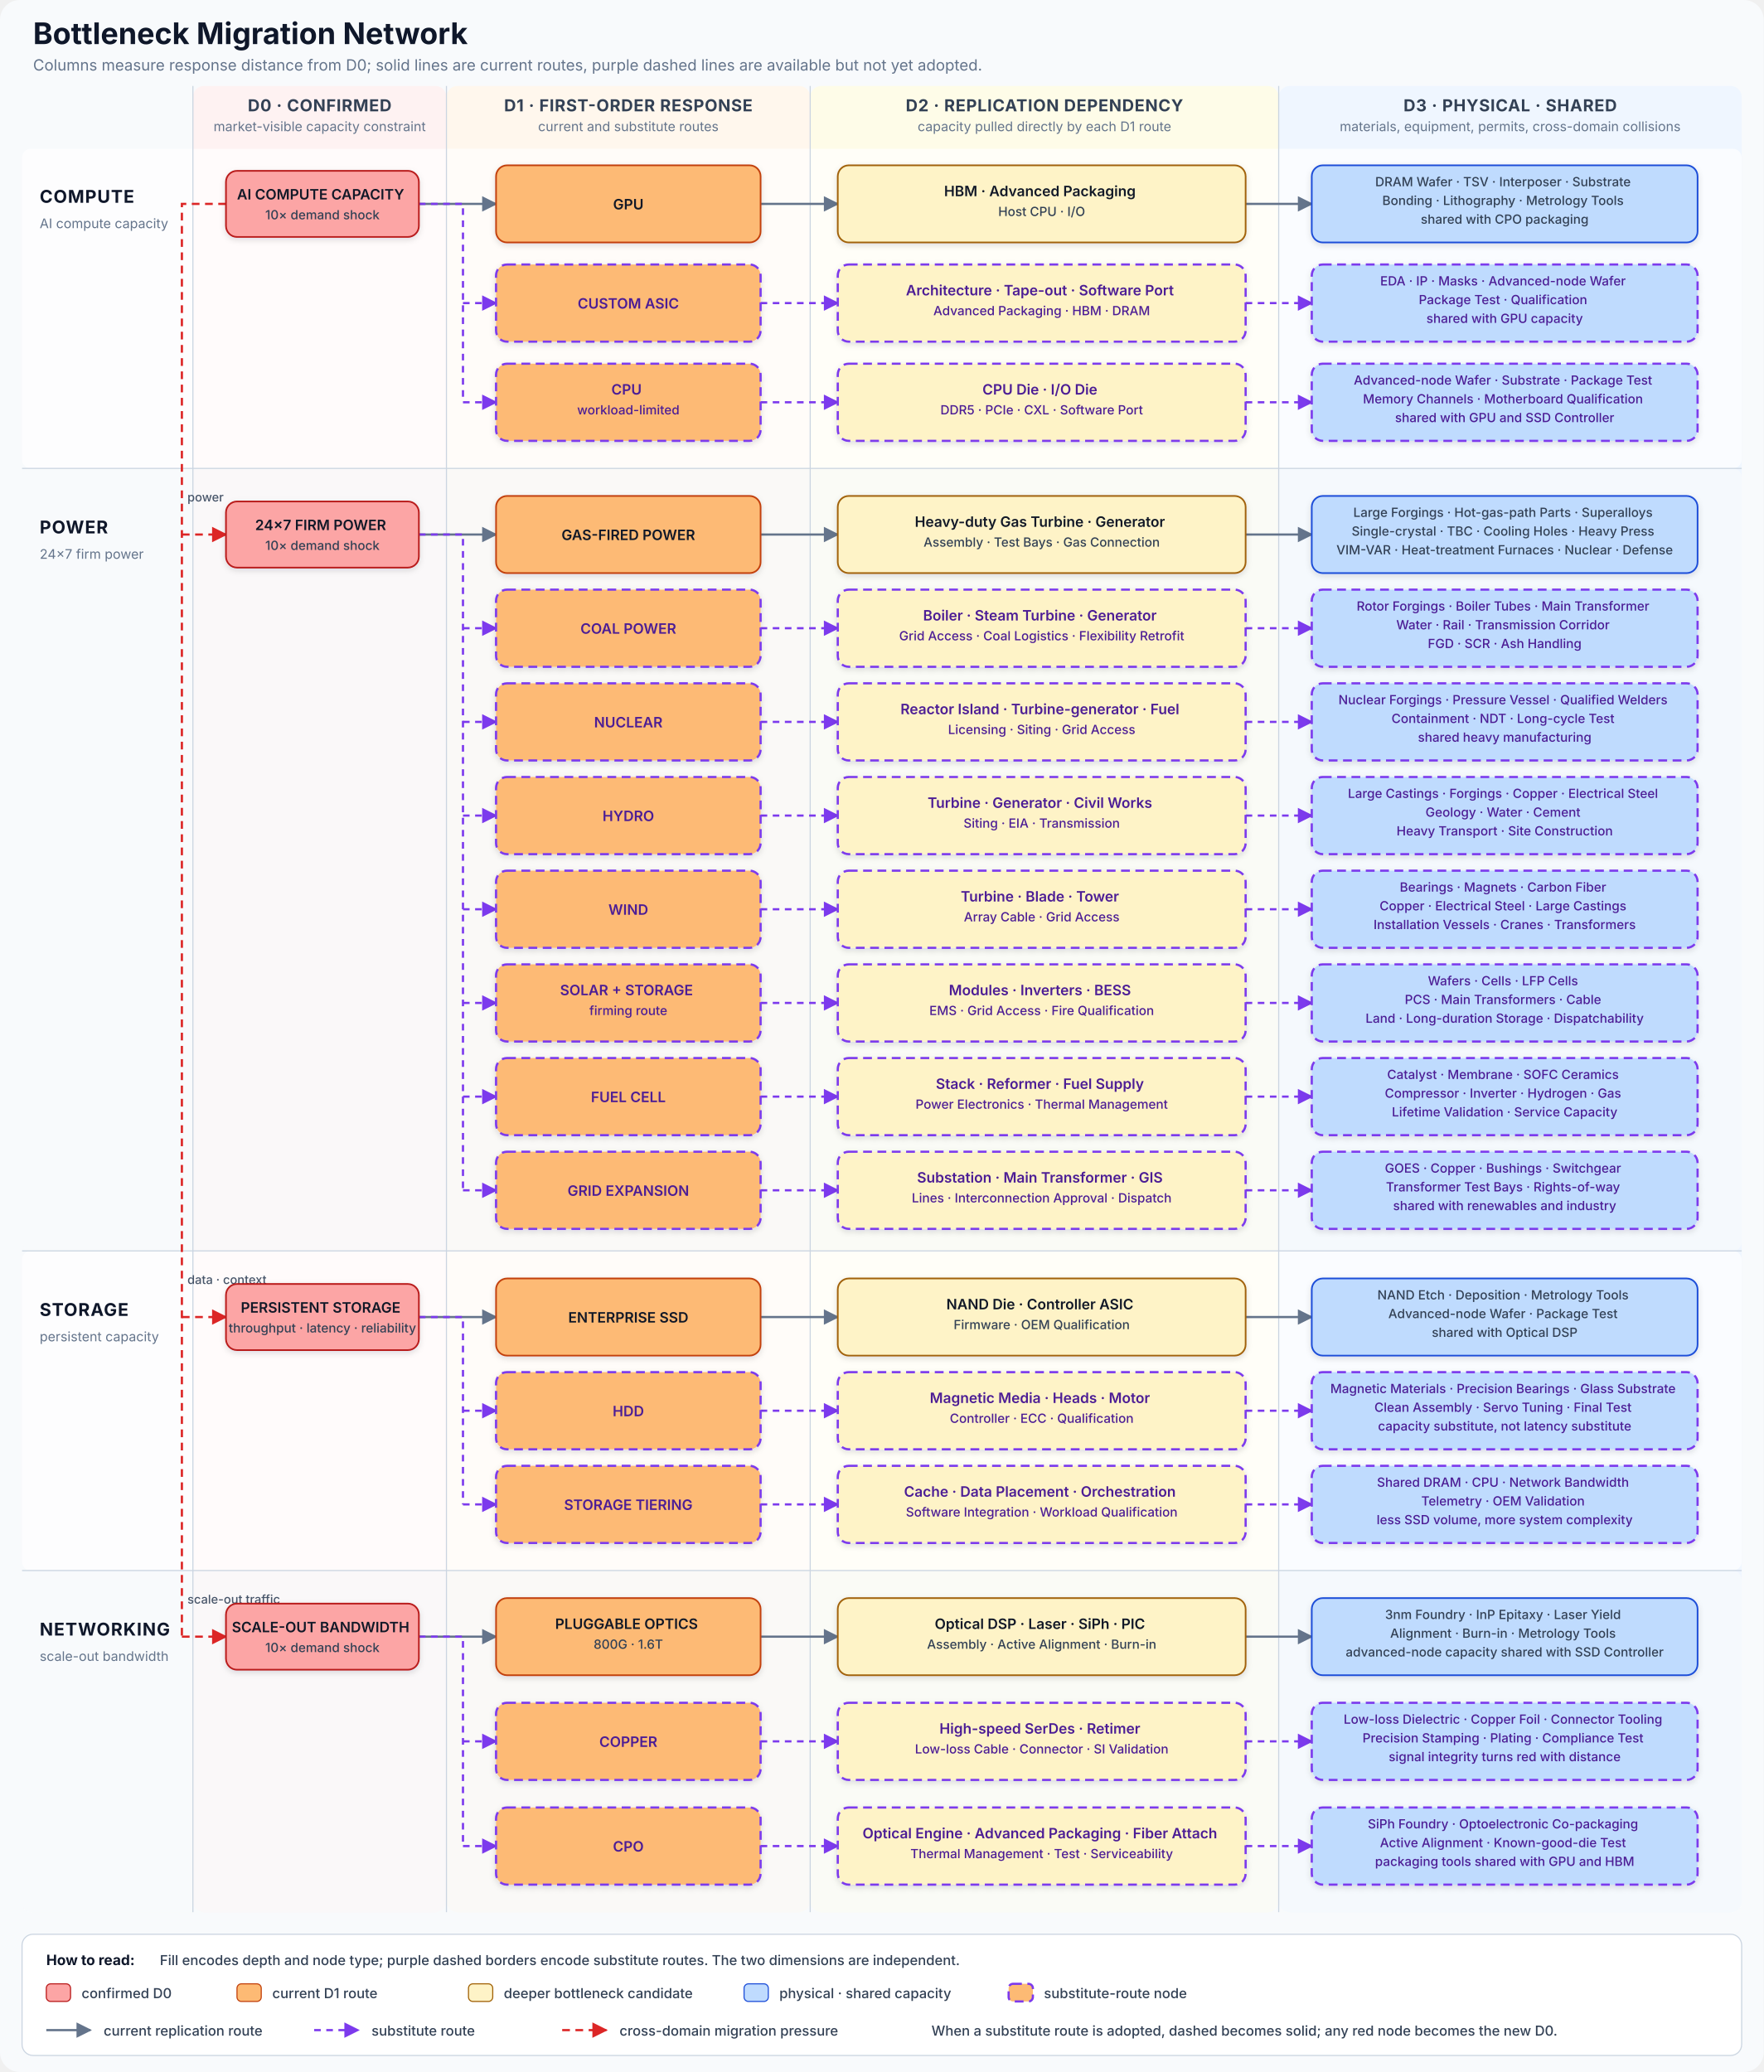
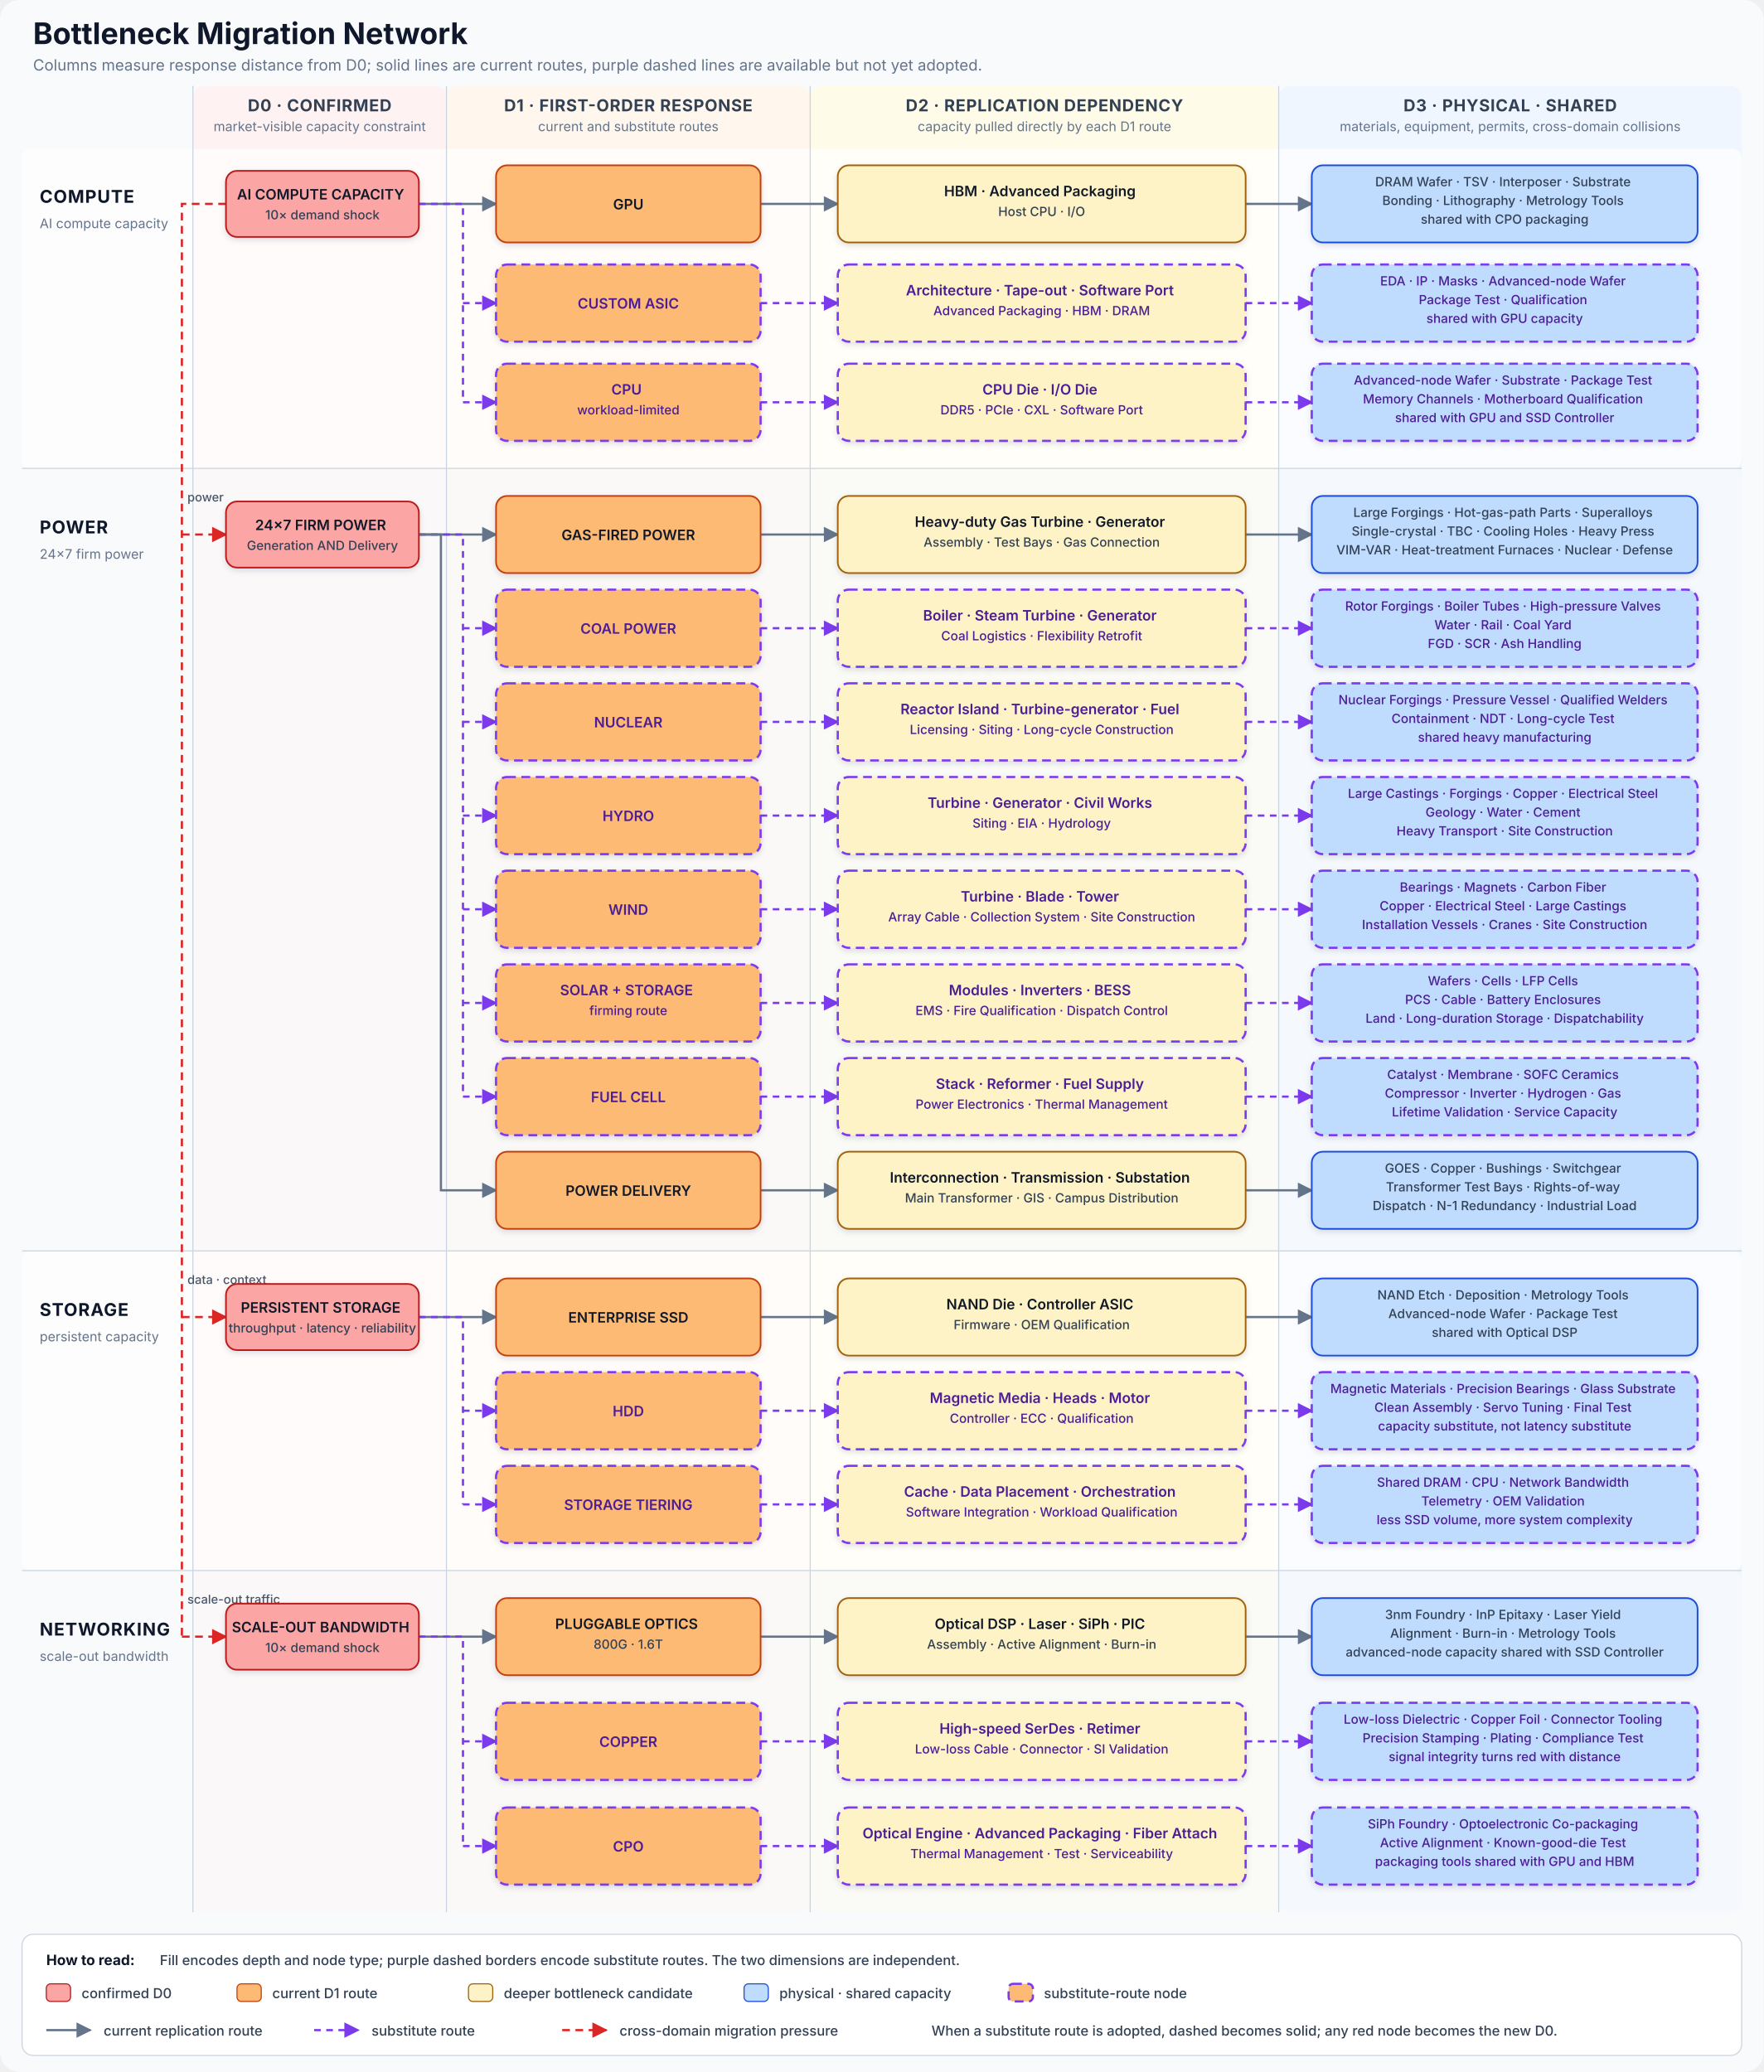
<svg xmlns="http://www.w3.org/2000/svg" width="1600" height="1880" viewBox="0 0 1600 1880" role="img" aria-labelledby="title desc">
  <defs>
    <filter id="shadow" x="-20%" y="-20%" width="140%" height="140%">
      <feDropShadow dx="0" dy="2" stdDeviation="3" flood-color="#0f172a" flood-opacity="0.13" />
    </filter>
    <marker id="arrow" viewBox="0 0 10 10" refX="9" refY="5" markerWidth="7" markerHeight="7" orient="auto-start-reverse">
      <path d="M0 0L10 5L0 10Z" fill="#64748b" />
    </marker>
    <marker id="arrow-purple" viewBox="0 0 10 10" refX="9" refY="5" markerWidth="7" markerHeight="7" orient="auto-start-reverse">
      <path d="M0 0L10 5L0 10Z" fill="#7c3aed" />
    </marker>
    <marker id="arrow-red" viewBox="0 0 10 10" refX="9" refY="5" markerWidth="7" markerHeight="7" orient="auto-start-reverse">
      <path d="M0 0L10 5L0 10Z" fill="#dc2626" />
    </marker>
    <style>
      .canvas { fill: #f8fafc; } .lane-a { fill: #ffffff; } .lane-b { fill: #f8fafc; } .grid { stroke: #cbd5e1; stroke-width: 1; }
      .depth-0 { fill: #fef2f2; } .depth-1 { fill: #fff7ed; } .depth-2 { fill: #fefce8; } .depth-3 { fill: #eff6ff; }
      .title { font: 700 27px -apple-system, BlinkMacSystemFont, "Segoe UI", sans-serif; fill: #0f172a; }
      .subtitle { font: 400 14px -apple-system, BlinkMacSystemFont, "Segoe UI", sans-serif; fill: #64748b; }
      .depth-label { font: 700 15px -apple-system, BlinkMacSystemFont, "Segoe UI", sans-serif; fill: #334155; letter-spacing: .5px; }
      .depth-note { font: 400 12px -apple-system, BlinkMacSystemFont, "Segoe UI", sans-serif; fill: #64748b; }
      .lane-label { font: 700 16px -apple-system, BlinkMacSystemFont, "Segoe UI", sans-serif; fill: #0f172a; letter-spacing: .7px; }
      .lane-note { font: 400 12px -apple-system, BlinkMacSystemFont, "Segoe UI", sans-serif; fill: #64748b; }
      .node { stroke-width: 1.5; rx: 10; filter: url(#shadow); }
      .confirmed { fill: #fca5a5; stroke: #b91c1c; } .direct { fill: #fdba74; stroke: #c2410c; }
      .candidate { fill: #fef3c7; stroke: #a16207; } .shared { fill: #bfdbfe; stroke: #1d4ed8; }
      .alt { stroke: #7c3aed; stroke-width: 2; stroke-dasharray: 8 5; }
      .node-text { font: 600 13px -apple-system, BlinkMacSystemFont, "Segoe UI", sans-serif; fill: #111827; text-anchor: middle; }
      .node-small { font: 500 11.5px -apple-system, BlinkMacSystemFont, "Segoe UI", sans-serif; fill: #334155; text-anchor: middle; }
      .alt-text { fill: #4c1d95; }
      .edge { fill: none; stroke: #64748b; stroke-width: 2; marker-end: url(#arrow); }
      .alt-edge { fill: none; stroke: #7c3aed; stroke-width: 2; stroke-dasharray: 6 5; marker-end: url(#arrow-purple); }
      .alt-trunk { fill: none; stroke: #7c3aed; stroke-width: 2; stroke-dasharray: 6 5; }
      .pressure { fill: none; stroke: #dc2626; stroke-width: 2; stroke-dasharray: 7 5; marker-end: url(#arrow-red); }
      .pressure-trunk { fill: none; stroke: #dc2626; stroke-width: 2; stroke-dasharray: 7 5; }
      .edge-label { font: 500 11px -apple-system, BlinkMacSystemFont, "Segoe UI", sans-serif; fill: #475569; }
      .legend { font: 500 12.5px -apple-system, BlinkMacSystemFont, "Segoe UI", sans-serif; fill: #334155; }
      .legend-strong { font: 700 13px -apple-system, BlinkMacSystemFont, "Segoe UI", sans-serif; fill: #0f172a; }
    </style>
  </defs>
  <rect class="canvas" width="1600" height="1880" rx="18" />
  <text class="title" x="30" y="40">Bottleneck Migration Network</text>
  <text class="subtitle" x="30" y="64">Columns measure response distance from D0; solid lines are current routes, purple dashed lines are available but not yet adopted.</text>
  <rect class="depth-0" x="175" y="78" width="230" height="1657" rx="10" />
  <rect class="depth-1" x="405" y="78" width="330" height="1657" rx="10" />
  <rect class="depth-2" x="735" y="78" width="425" height="1657" rx="10" />
  <rect class="depth-3" x="1160" y="78" width="420" height="1657" rx="10" />
  <text class="depth-label" x="290" y="101" text-anchor="middle">D0 · CONFIRMED</text>
  <text class="depth-note" x="290" y="119" text-anchor="middle">market-visible capacity constraint</text>
  <text class="depth-label" x="570" y="101" text-anchor="middle">D1 · FIRST-ORDER RESPONSE</text>
  <text class="depth-note" x="570" y="119" text-anchor="middle">current and substitute routes</text>
  <text class="depth-label" x="947.5" y="101" text-anchor="middle">D2 · REPLICATION DEPENDENCY</text>
  <text class="depth-note" x="947.5" y="119" text-anchor="middle">capacity pulled directly by each D1 route</text>
  <text class="depth-label" x="1370" y="101" text-anchor="middle">D3 · PHYSICAL · SHARED</text>
  <text class="depth-note" x="1370" y="119" text-anchor="middle">materials, equipment, permits, cross-domain collisions</text>
  <rect class="lane-a" x="20" y="135" width="1560" height="290" rx="8" opacity=".68" />
  <rect class="lane-b" x="20" y="425" width="1560" height="710" rx="8" opacity=".68" />
  <rect class="lane-a" x="20" y="1135" width="1560" height="290" rx="8" opacity=".68" />
  <rect class="lane-b" x="20" y="1425" width="1560" height="310" rx="8" opacity=".68" />
  <line class="grid" x1="20" y1="425" x2="1580" y2="425" />
  <line class="grid" x1="20" y1="1135" x2="1580" y2="1135" />
  <line class="grid" x1="20" y1="1425" x2="1580" y2="1425" />
  <line class="grid" x1="175" y1="78" x2="175" y2="1735" />
  <line class="grid" x1="405" y1="78" x2="405" y2="1735" />
  <line class="grid" x1="735" y1="78" x2="735" y2="1735" />
  <line class="grid" x1="1160" y1="78" x2="1160" y2="1735" />
  <text class="lane-label" x="36" y="184">COMPUTE</text>
  <text class="lane-note" x="36" y="207">AI compute capacity</text>
  <text class="lane-label" x="36" y="484">POWER</text>
  <text class="lane-note" x="36" y="507">24×7 firm power</text>
  <text class="lane-label" x="36" y="1194">STORAGE</text>
  <text class="lane-note" x="36" y="1217">persistent capacity</text>
  <text class="lane-label" x="36" y="1484">NETWORKING</text>
  <text class="lane-note" x="36" y="1507">scale-out bandwidth</text>
  <path class="pressure-trunk" d="M205 185H165V1485" />
  <path class="pressure" d="M165 485H205" />
  <path class="pressure" d="M165 1195H205" />
  <path class="pressure" d="M165 1485H205" />
  <text class="edge-label" x="170" y="455">power</text>
  <text class="edge-label" x="170" y="1165">data · context</text>
  <text class="edge-label" x="170" y="1455">scale-out traffic</text>
  <path class="edge" d="M380 185H450" />
  <path class="alt-trunk" d="M380 185H420V365" />
  <path class="alt-edge" d="M420 275H450" />
  <path class="alt-edge" d="M420 365H450" />
  <path class="edge" d="M690 185H760" />
  <path class="edge" d="M1130 185H1190" />
  <path class="alt-edge" d="M690 275H760" />
  <path class="alt-edge" d="M1130 275H1190" />
  <path class="alt-edge" d="M690 365H760" />
  <path class="alt-edge" d="M1130 365H1190" />
  <rect class="node confirmed" x="205" y="155" width="175" height="60" />
  <text class="node-text" x="292.5" y="181">
    <tspan x="292.5">AI COMPUTE CAPACITY</tspan>
    <tspan class="node-small" x="292.5" dy="18">10× demand shock</tspan>
  </text>
  <rect class="node direct" x="450" y="150" width="240" height="70" />
  <text class="node-text" x="570" y="190">GPU</text>
  <rect class="node candidate" x="760" y="150" width="370" height="70" />
  <text class="node-text" x="945" y="178">
    <tspan x="945">HBM · Advanced Packaging</tspan>
    <tspan class="node-small" x="945" dy="18">Host CPU · I/O</tspan>
  </text>
  <rect class="node shared" x="1190" y="150" width="350" height="70" />
  <text class="node-small" x="1365" y="169">
    <tspan x="1365">DRAM Wafer · TSV · Interposer · Substrate</tspan>
    <tspan x="1365" dy="17">Bonding · Lithography · Metrology Tools</tspan>
    <tspan x="1365" dy="17">shared with CPO packaging</tspan>
  </text>
  <rect class="node direct alt" x="450" y="240" width="240" height="70" />
  <text class="node-text alt-text" x="570" y="280">CUSTOM ASIC</text>
  <rect class="node candidate alt" x="760" y="240" width="370" height="70" />
  <text class="node-text alt-text" x="945" y="268">
    <tspan x="945">Architecture · Tape-out · Software Port</tspan>
    <tspan class="node-small alt-text" x="945" dy="18">Advanced Packaging · HBM · DRAM</tspan>
  </text>
  <rect class="node shared alt" x="1190" y="240" width="350" height="70" />
  <text class="node-small alt-text" x="1365" y="259">
    <tspan x="1365">EDA · IP · Masks · Advanced-node Wafer</tspan>
    <tspan x="1365" dy="17">Package Test · Qualification</tspan>
    <tspan x="1365" dy="17">shared with GPU capacity</tspan>
  </text>
  <rect class="node direct alt" x="450" y="330" width="240" height="70" />
  <text class="node-text alt-text" x="570" y="358">
    <tspan x="570">CPU</tspan>
    <tspan class="node-small alt-text" x="570" dy="18">workload-limited</tspan>
  </text>
  <rect class="node candidate alt" x="760" y="330" width="370" height="70" />
  <text class="node-text alt-text" x="945" y="358">
    <tspan x="945">CPU Die · I/O Die</tspan>
    <tspan class="node-small alt-text" x="945" dy="18">DDR5 · PCIe · CXL · Software Port</tspan>
  </text>
  <rect class="node shared alt" x="1190" y="330" width="350" height="70" />
  <text class="node-small alt-text" x="1365" y="349">
    <tspan x="1365">Advanced-node Wafer · Substrate · Package Test</tspan>
    <tspan x="1365" dy="17">Memory Channels · Motherboard Qualification</tspan>
    <tspan x="1365" dy="17">shared with GPU and SSD Controller</tspan>
  </text>
  <path class="edge" d="M380 485H450" />
-   <path class="alt-trunk" d="M380 485H420V1080" />
+   <path class="alt-trunk" d="M380 485H420V995" />
  <path class="alt-edge" d="M420 570H450" />
  <path class="alt-edge" d="M420 655H450" />
  <path class="alt-edge" d="M420 740H450" />
  <path class="alt-edge" d="M420 825H450" />
  <path class="alt-edge" d="M420 910H450" />
  <path class="alt-edge" d="M420 995H450" />
-   <path class="alt-edge" d="M420 1080H450" />
+   <path class="edge" d="M380 485H400V1080H450" />
  <path class="edge" d="M690 485H760" />
  <path class="edge" d="M1130 485H1190" />
  <path class="alt-edge" d="M690 570H760" />
  <path class="alt-edge" d="M1130 570H1190" />
  <path class="alt-edge" d="M690 655H760" />
  <path class="alt-edge" d="M1130 655H1190" />
  <path class="alt-edge" d="M690 740H760" />
  <path class="alt-edge" d="M1130 740H1190" />
  <path class="alt-edge" d="M690 825H760" />
  <path class="alt-edge" d="M1130 825H1190" />
  <path class="alt-edge" d="M690 910H760" />
  <path class="alt-edge" d="M1130 910H1190" />
  <path class="alt-edge" d="M690 995H760" />
  <path class="alt-edge" d="M1130 995H1190" />
-   <path class="alt-edge" d="M690 1080H760" />
-   <path class="alt-edge" d="M1130 1080H1190" />
+   <path class="edge" d="M690 1080H760" />
+   <path class="edge" d="M1130 1080H1190" />
  <rect class="node confirmed" x="205" y="455" width="175" height="60" />
  <text class="node-text" x="292.5" y="481">
    <tspan x="292.5">24×7 FIRM POWER</tspan>
-     <tspan class="node-small" x="292.5" dy="18">10× demand shock</tspan>
+     <tspan class="node-small" x="292.5" dy="18">Generation AND Delivery</tspan>
  </text>
  <rect class="node direct" x="450" y="450" width="240" height="70" />
  <text class="node-text" x="570" y="490">GAS-FIRED POWER</text>
  <rect class="node candidate" x="760" y="450" width="370" height="70" />
  <text class="node-text" x="945" y="478">
    <tspan x="945">Heavy-duty Gas Turbine · Generator</tspan>
    <tspan class="node-small" x="945" dy="18">Assembly · Test Bays · Gas Connection</tspan>
  </text>
  <rect class="node shared" x="1190" y="450" width="350" height="70" />
  <text class="node-small" x="1365" y="469">
    <tspan x="1365">Large Forgings · Hot-gas-path Parts · Superalloys</tspan>
    <tspan x="1365" dy="17">Single-crystal · TBC · Cooling Holes · Heavy Press</tspan>
    <tspan x="1365" dy="17">VIM-VAR · Heat-treatment Furnaces · Nuclear · Defense</tspan>
  </text>
  <rect class="node direct alt" x="450" y="535" width="240" height="70" />
  <text class="node-text alt-text" x="570" y="575">COAL POWER</text>
  <rect class="node candidate alt" x="760" y="535" width="370" height="70" />
  <text class="node-text alt-text" x="945" y="563">
    <tspan x="945">Boiler · Steam Turbine · Generator</tspan>
-     <tspan class="node-small alt-text" x="945" dy="18">Grid Access · Coal Logistics · Flexibility Retrofit</tspan>
+     <tspan class="node-small alt-text" x="945" dy="18">Coal Logistics · Flexibility Retrofit</tspan>
  </text>
  <rect class="node shared alt" x="1190" y="535" width="350" height="70" />
  <text class="node-small alt-text" x="1365" y="554">
-     <tspan x="1365">Rotor Forgings · Boiler Tubes · Main Transformer</tspan>
-     <tspan x="1365" dy="17">Water · Rail · Transmission Corridor</tspan>
+     <tspan x="1365">Rotor Forgings · Boiler Tubes · High-pressure Valves</tspan>
+     <tspan x="1365" dy="17">Water · Rail · Coal Yard</tspan>
    <tspan x="1365" dy="17">FGD · SCR · Ash Handling</tspan>
  </text>
  <rect class="node direct alt" x="450" y="620" width="240" height="70" />
  <text class="node-text alt-text" x="570" y="660">NUCLEAR</text>
  <rect class="node candidate alt" x="760" y="620" width="370" height="70" />
  <text class="node-text alt-text" x="945" y="648">
    <tspan x="945">Reactor Island · Turbine-generator · Fuel</tspan>
-     <tspan class="node-small alt-text" x="945" dy="18">Licensing · Siting · Grid Access</tspan>
+     <tspan class="node-small alt-text" x="945" dy="18">Licensing · Siting · Long-cycle Construction</tspan>
  </text>
  <rect class="node shared alt" x="1190" y="620" width="350" height="70" />
  <text class="node-small alt-text" x="1365" y="639">
    <tspan x="1365">Nuclear Forgings · Pressure Vessel · Qualified Welders</tspan>
    <tspan x="1365" dy="17">Containment · NDT · Long-cycle Test</tspan>
    <tspan x="1365" dy="17">shared heavy manufacturing</tspan>
  </text>
  <rect class="node direct alt" x="450" y="705" width="240" height="70" />
  <text class="node-text alt-text" x="570" y="745">HYDRO</text>
  <rect class="node candidate alt" x="760" y="705" width="370" height="70" />
  <text class="node-text alt-text" x="945" y="733">
    <tspan x="945">Turbine · Generator · Civil Works</tspan>
-     <tspan class="node-small alt-text" x="945" dy="18">Siting · EIA · Transmission</tspan>
+     <tspan class="node-small alt-text" x="945" dy="18">Siting · EIA · Hydrology</tspan>
  </text>
  <rect class="node shared alt" x="1190" y="705" width="350" height="70" />
  <text class="node-small alt-text" x="1365" y="724">
    <tspan x="1365">Large Castings · Forgings · Copper · Electrical Steel</tspan>
    <tspan x="1365" dy="17">Geology · Water · Cement</tspan>
    <tspan x="1365" dy="17">Heavy Transport · Site Construction</tspan>
  </text>
  <rect class="node direct alt" x="450" y="790" width="240" height="70" />
  <text class="node-text alt-text" x="570" y="830">WIND</text>
  <rect class="node candidate alt" x="760" y="790" width="370" height="70" />
  <text class="node-text alt-text" x="945" y="818">
    <tspan x="945">Turbine · Blade · Tower</tspan>
-     <tspan class="node-small alt-text" x="945" dy="18">Array Cable · Grid Access</tspan>
+     <tspan class="node-small alt-text" x="945" dy="18">Array Cable · Collection System · Site Construction</tspan>
  </text>
  <rect class="node shared alt" x="1190" y="790" width="350" height="70" />
  <text class="node-small alt-text" x="1365" y="809">
    <tspan x="1365">Bearings · Magnets · Carbon Fiber</tspan>
    <tspan x="1365" dy="17">Copper · Electrical Steel · Large Castings</tspan>
-     <tspan x="1365" dy="17">Installation Vessels · Cranes · Transformers</tspan>
+     <tspan x="1365" dy="17">Installation Vessels · Cranes · Site Construction</tspan>
  </text>
  <rect class="node direct alt" x="450" y="875" width="240" height="70" />
  <text class="node-text alt-text" x="570" y="903">
    <tspan x="570">SOLAR + STORAGE</tspan>
    <tspan class="node-small alt-text" x="570" dy="18">firming route</tspan>
  </text>
  <rect class="node candidate alt" x="760" y="875" width="370" height="70" />
  <text class="node-text alt-text" x="945" y="903">
    <tspan x="945">Modules · Inverters · BESS</tspan>
-     <tspan class="node-small alt-text" x="945" dy="18">EMS · Grid Access · Fire Qualification</tspan>
+     <tspan class="node-small alt-text" x="945" dy="18">EMS · Fire Qualification · Dispatch Control</tspan>
  </text>
  <rect class="node shared alt" x="1190" y="875" width="350" height="70" />
  <text class="node-small alt-text" x="1365" y="894">
    <tspan x="1365">Wafers · Cells · LFP Cells</tspan>
-     <tspan x="1365" dy="17">PCS · Main Transformers · Cable</tspan>
+     <tspan x="1365" dy="17">PCS · Cable · Battery Enclosures</tspan>
    <tspan x="1365" dy="17">Land · Long-duration Storage · Dispatchability</tspan>
  </text>
  <rect class="node direct alt" x="450" y="960" width="240" height="70" />
  <text class="node-text alt-text" x="570" y="1000">FUEL CELL</text>
  <rect class="node candidate alt" x="760" y="960" width="370" height="70" />
  <text class="node-text alt-text" x="945" y="988">
    <tspan x="945">Stack · Reformer · Fuel Supply</tspan>
    <tspan class="node-small alt-text" x="945" dy="18">Power Electronics · Thermal Management</tspan>
  </text>
  <rect class="node shared alt" x="1190" y="960" width="350" height="70" />
  <text class="node-small alt-text" x="1365" y="979">
    <tspan x="1365">Catalyst · Membrane · SOFC Ceramics</tspan>
    <tspan x="1365" dy="17">Compressor · Inverter · Hydrogen · Gas</tspan>
    <tspan x="1365" dy="17">Lifetime Validation · Service Capacity</tspan>
  </text>
-   <rect class="node direct alt" x="450" y="1045" width="240" height="70" />
-   <text class="node-text alt-text" x="570" y="1085">GRID EXPANSION</text>
-   <rect class="node candidate alt" x="760" y="1045" width="370" height="70" />
-   <text class="node-text alt-text" x="945" y="1073">
-     <tspan x="945">Substation · Main Transformer · GIS</tspan>
-     <tspan class="node-small alt-text" x="945" dy="18">Lines · Interconnection Approval · Dispatch</tspan>
-   </text>
-   <rect class="node shared alt" x="1190" y="1045" width="350" height="70" />
-   <text class="node-small alt-text" x="1365" y="1064">
+   <rect class="node direct" x="450" y="1045" width="240" height="70" />
+   <text class="node-text" x="570" y="1085">POWER DELIVERY</text>
+   <rect class="node candidate" x="760" y="1045" width="370" height="70" />
+   <text class="node-text" x="945" y="1073">
+     <tspan x="945">Interconnection · Transmission · Substation</tspan>
+     <tspan class="node-small" x="945" dy="18">Main Transformer · GIS · Campus Distribution</tspan>
+   </text>
+   <rect class="node shared" x="1190" y="1045" width="350" height="70" />
+   <text class="node-small" x="1365" y="1064">
    <tspan x="1365">GOES · Copper · Bushings · Switchgear</tspan>
    <tspan x="1365" dy="17">Transformer Test Bays · Rights-of-way</tspan>
-     <tspan x="1365" dy="17">shared with renewables and industry</tspan>
+     <tspan x="1365" dy="17">Dispatch · N-1 Redundancy · Industrial Load</tspan>
  </text>
  <path class="edge" d="M380 1195H450" />
  <path class="alt-trunk" d="M380 1195H420V1365" />
  <path class="alt-edge" d="M420 1280H450" />
  <path class="alt-edge" d="M420 1365H450" />
  <path class="edge" d="M690 1195H760" />
  <path class="edge" d="M1130 1195H1190" />
  <path class="alt-edge" d="M690 1280H760" />
  <path class="alt-edge" d="M1130 1280H1190" />
  <path class="alt-edge" d="M690 1365H760" />
  <path class="alt-edge" d="M1130 1365H1190" />
  <rect class="node confirmed" x="205" y="1165" width="175" height="60" />
  <text class="node-text" x="292.5" y="1191">
    <tspan x="292.5">PERSISTENT STORAGE</tspan>
    <tspan class="node-small" x="292.5" dy="18">throughput · latency · reliability</tspan>
  </text>
  <rect class="node direct" x="450" y="1160" width="240" height="70" />
  <text class="node-text" x="570" y="1200">ENTERPRISE SSD</text>
  <rect class="node candidate" x="760" y="1160" width="370" height="70" />
  <text class="node-text" x="945" y="1188">
    <tspan x="945">NAND Die · Controller ASIC</tspan>
    <tspan class="node-small" x="945" dy="18">Firmware · OEM Qualification</tspan>
  </text>
  <rect class="node shared" x="1190" y="1160" width="350" height="70" />
  <text class="node-small" x="1365" y="1179">
    <tspan x="1365">NAND Etch · Deposition · Metrology Tools</tspan>
    <tspan x="1365" dy="17">Advanced-node Wafer · Package Test</tspan>
    <tspan x="1365" dy="17">shared with Optical DSP</tspan>
  </text>
  <rect class="node direct alt" x="450" y="1245" width="240" height="70" />
  <text class="node-text alt-text" x="570" y="1285">HDD</text>
  <rect class="node candidate alt" x="760" y="1245" width="370" height="70" />
  <text class="node-text alt-text" x="945" y="1273">
    <tspan x="945">Magnetic Media · Heads · Motor</tspan>
    <tspan class="node-small alt-text" x="945" dy="18">Controller · ECC · Qualification</tspan>
  </text>
  <rect class="node shared alt" x="1190" y="1245" width="350" height="70" />
  <text class="node-small alt-text" x="1365" y="1264">
    <tspan x="1365">Magnetic Materials · Precision Bearings · Glass Substrate</tspan>
    <tspan x="1365" dy="17">Clean Assembly · Servo Tuning · Final Test</tspan>
    <tspan x="1365" dy="17">capacity substitute, not latency substitute</tspan>
  </text>
  <rect class="node direct alt" x="450" y="1330" width="240" height="70" />
  <text class="node-text alt-text" x="570" y="1370">STORAGE TIERING</text>
  <rect class="node candidate alt" x="760" y="1330" width="370" height="70" />
  <text class="node-text alt-text" x="945" y="1358">
    <tspan x="945">Cache · Data Placement · Orchestration</tspan>
    <tspan class="node-small alt-text" x="945" dy="18">Software Integration · Workload Qualification</tspan>
  </text>
  <rect class="node shared alt" x="1190" y="1330" width="350" height="70" />
  <text class="node-small alt-text" x="1365" y="1349">
    <tspan x="1365">Shared DRAM · CPU · Network Bandwidth</tspan>
    <tspan x="1365" dy="17">Telemetry · OEM Validation</tspan>
    <tspan x="1365" dy="17">less SSD volume, more system complexity</tspan>
  </text>
  <path class="edge" d="M380 1485H450" />
  <path class="alt-trunk" d="M380 1485H420V1675" />
  <path class="alt-edge" d="M420 1580H450" />
  <path class="alt-edge" d="M420 1675H450" />
  <path class="edge" d="M690 1485H760" />
  <path class="edge" d="M1130 1485H1190" />
  <path class="alt-edge" d="M690 1580H760" />
  <path class="alt-edge" d="M1130 1580H1190" />
  <path class="alt-edge" d="M690 1675H760" />
  <path class="alt-edge" d="M1130 1675H1190" />
  <rect class="node confirmed" x="205" y="1455" width="175" height="60" />
  <text class="node-text" x="292.5" y="1481">
    <tspan x="292.5">SCALE-OUT BANDWIDTH</tspan>
    <tspan class="node-small" x="292.5" dy="18">10× demand shock</tspan>
  </text>
  <rect class="node direct" x="450" y="1450" width="240" height="70" />
  <text class="node-text" x="570" y="1478">
    <tspan x="570">PLUGGABLE OPTICS</tspan>
    <tspan class="node-small" x="570" dy="18">800G · 1.6T</tspan>
  </text>
  <rect class="node candidate" x="760" y="1450" width="370" height="70" />
  <text class="node-text" x="945" y="1478">
    <tspan x="945">Optical DSP · Laser · SiPh · PIC</tspan>
    <tspan class="node-small" x="945" dy="18">Assembly · Active Alignment · Burn-in</tspan>
  </text>
  <rect class="node shared" x="1190" y="1450" width="350" height="70" />
  <text class="node-small" x="1365" y="1469">
    <tspan x="1365">3nm Foundry · InP Epitaxy · Laser Yield</tspan>
    <tspan x="1365" dy="17">Alignment · Burn-in · Metrology Tools</tspan>
    <tspan x="1365" dy="17">advanced-node capacity shared with SSD Controller</tspan>
  </text>
  <rect class="node direct alt" x="450" y="1545" width="240" height="70" />
  <text class="node-text alt-text" x="570" y="1585">COPPER</text>
  <rect class="node candidate alt" x="760" y="1545" width="370" height="70" />
  <text class="node-text alt-text" x="945" y="1573">
    <tspan x="945">High-speed SerDes · Retimer</tspan>
    <tspan class="node-small alt-text" x="945" dy="18">Low-loss Cable · Connector · SI Validation</tspan>
  </text>
  <rect class="node shared alt" x="1190" y="1545" width="350" height="70" />
  <text class="node-small alt-text" x="1365" y="1564">
    <tspan x="1365">Low-loss Dielectric · Copper Foil · Connector Tooling</tspan>
    <tspan x="1365" dy="17">Precision Stamping · Plating · Compliance Test</tspan>
    <tspan x="1365" dy="17">signal integrity turns red with distance</tspan>
  </text>
  <rect class="node direct alt" x="450" y="1640" width="240" height="70" />
  <text class="node-text alt-text" x="570" y="1680">CPO</text>
  <rect class="node candidate alt" x="760" y="1640" width="370" height="70" />
  <text class="node-text alt-text" x="945" y="1668">
    <tspan x="945">Optical Engine · Advanced Packaging · Fiber Attach</tspan>
    <tspan class="node-small alt-text" x="945" dy="18">Thermal Management · Test · Serviceability</tspan>
  </text>
  <rect class="node shared alt" x="1190" y="1640" width="350" height="70" />
  <text class="node-small alt-text" x="1365" y="1659">
    <tspan x="1365">SiPh Foundry · Optoelectronic Co-packaging</tspan>
    <tspan x="1365" dy="17">Active Alignment · Known-good-die Test</tspan>
    <tspan x="1365" dy="17">packaging tools shared with GPU and HBM</tspan>
  </text>
  <rect x="20" y="1755" width="1560" height="110" rx="10" fill="#ffffff" stroke="#cbd5e1" />
  <text class="legend-strong" x="42" y="1783">How to read:</text>
  <text class="legend" x="145" y="1783">Fill encodes depth and node type; purple dashed borders encode substitute routes. The two dimensions are independent.</text>
  <rect x="42" y="1800" width="22" height="16" rx="4" class="confirmed" />
  <text class="legend" x="74" y="1813">confirmed D0</text>
  <rect x="215" y="1800" width="22" height="16" rx="4" class="direct" />
  <text class="legend" x="247" y="1813">current D1 route</text>
  <rect x="425" y="1800" width="22" height="16" rx="4" class="candidate" />
  <text class="legend" x="457" y="1813">deeper bottleneck candidate</text>
  <rect x="675" y="1800" width="22" height="16" rx="4" class="shared" />
  <text class="legend" x="707" y="1813">physical · shared capacity</text>
  <rect x="915" y="1800" width="22" height="16" rx="4" class="direct alt" />
  <text class="legend" x="947" y="1813">substitute-route node</text>
  <line x1="42" y1="1842" x2="82" y2="1842" class="edge" />
  <text class="legend" x="94" y="1847">current replication route</text>
  <line x1="285" y1="1842" x2="325" y2="1842" class="alt-edge" />
  <text class="legend" x="337" y="1847">substitute route</text>
  <line x1="510" y1="1842" x2="550" y2="1842" class="pressure" />
  <text class="legend" x="562" y="1847">cross-domain migration pressure</text>
  <text class="legend" x="845" y="1847">When a substitute route is adopted, dashed becomes solid; any red node becomes the new D0.</text>
</svg>
